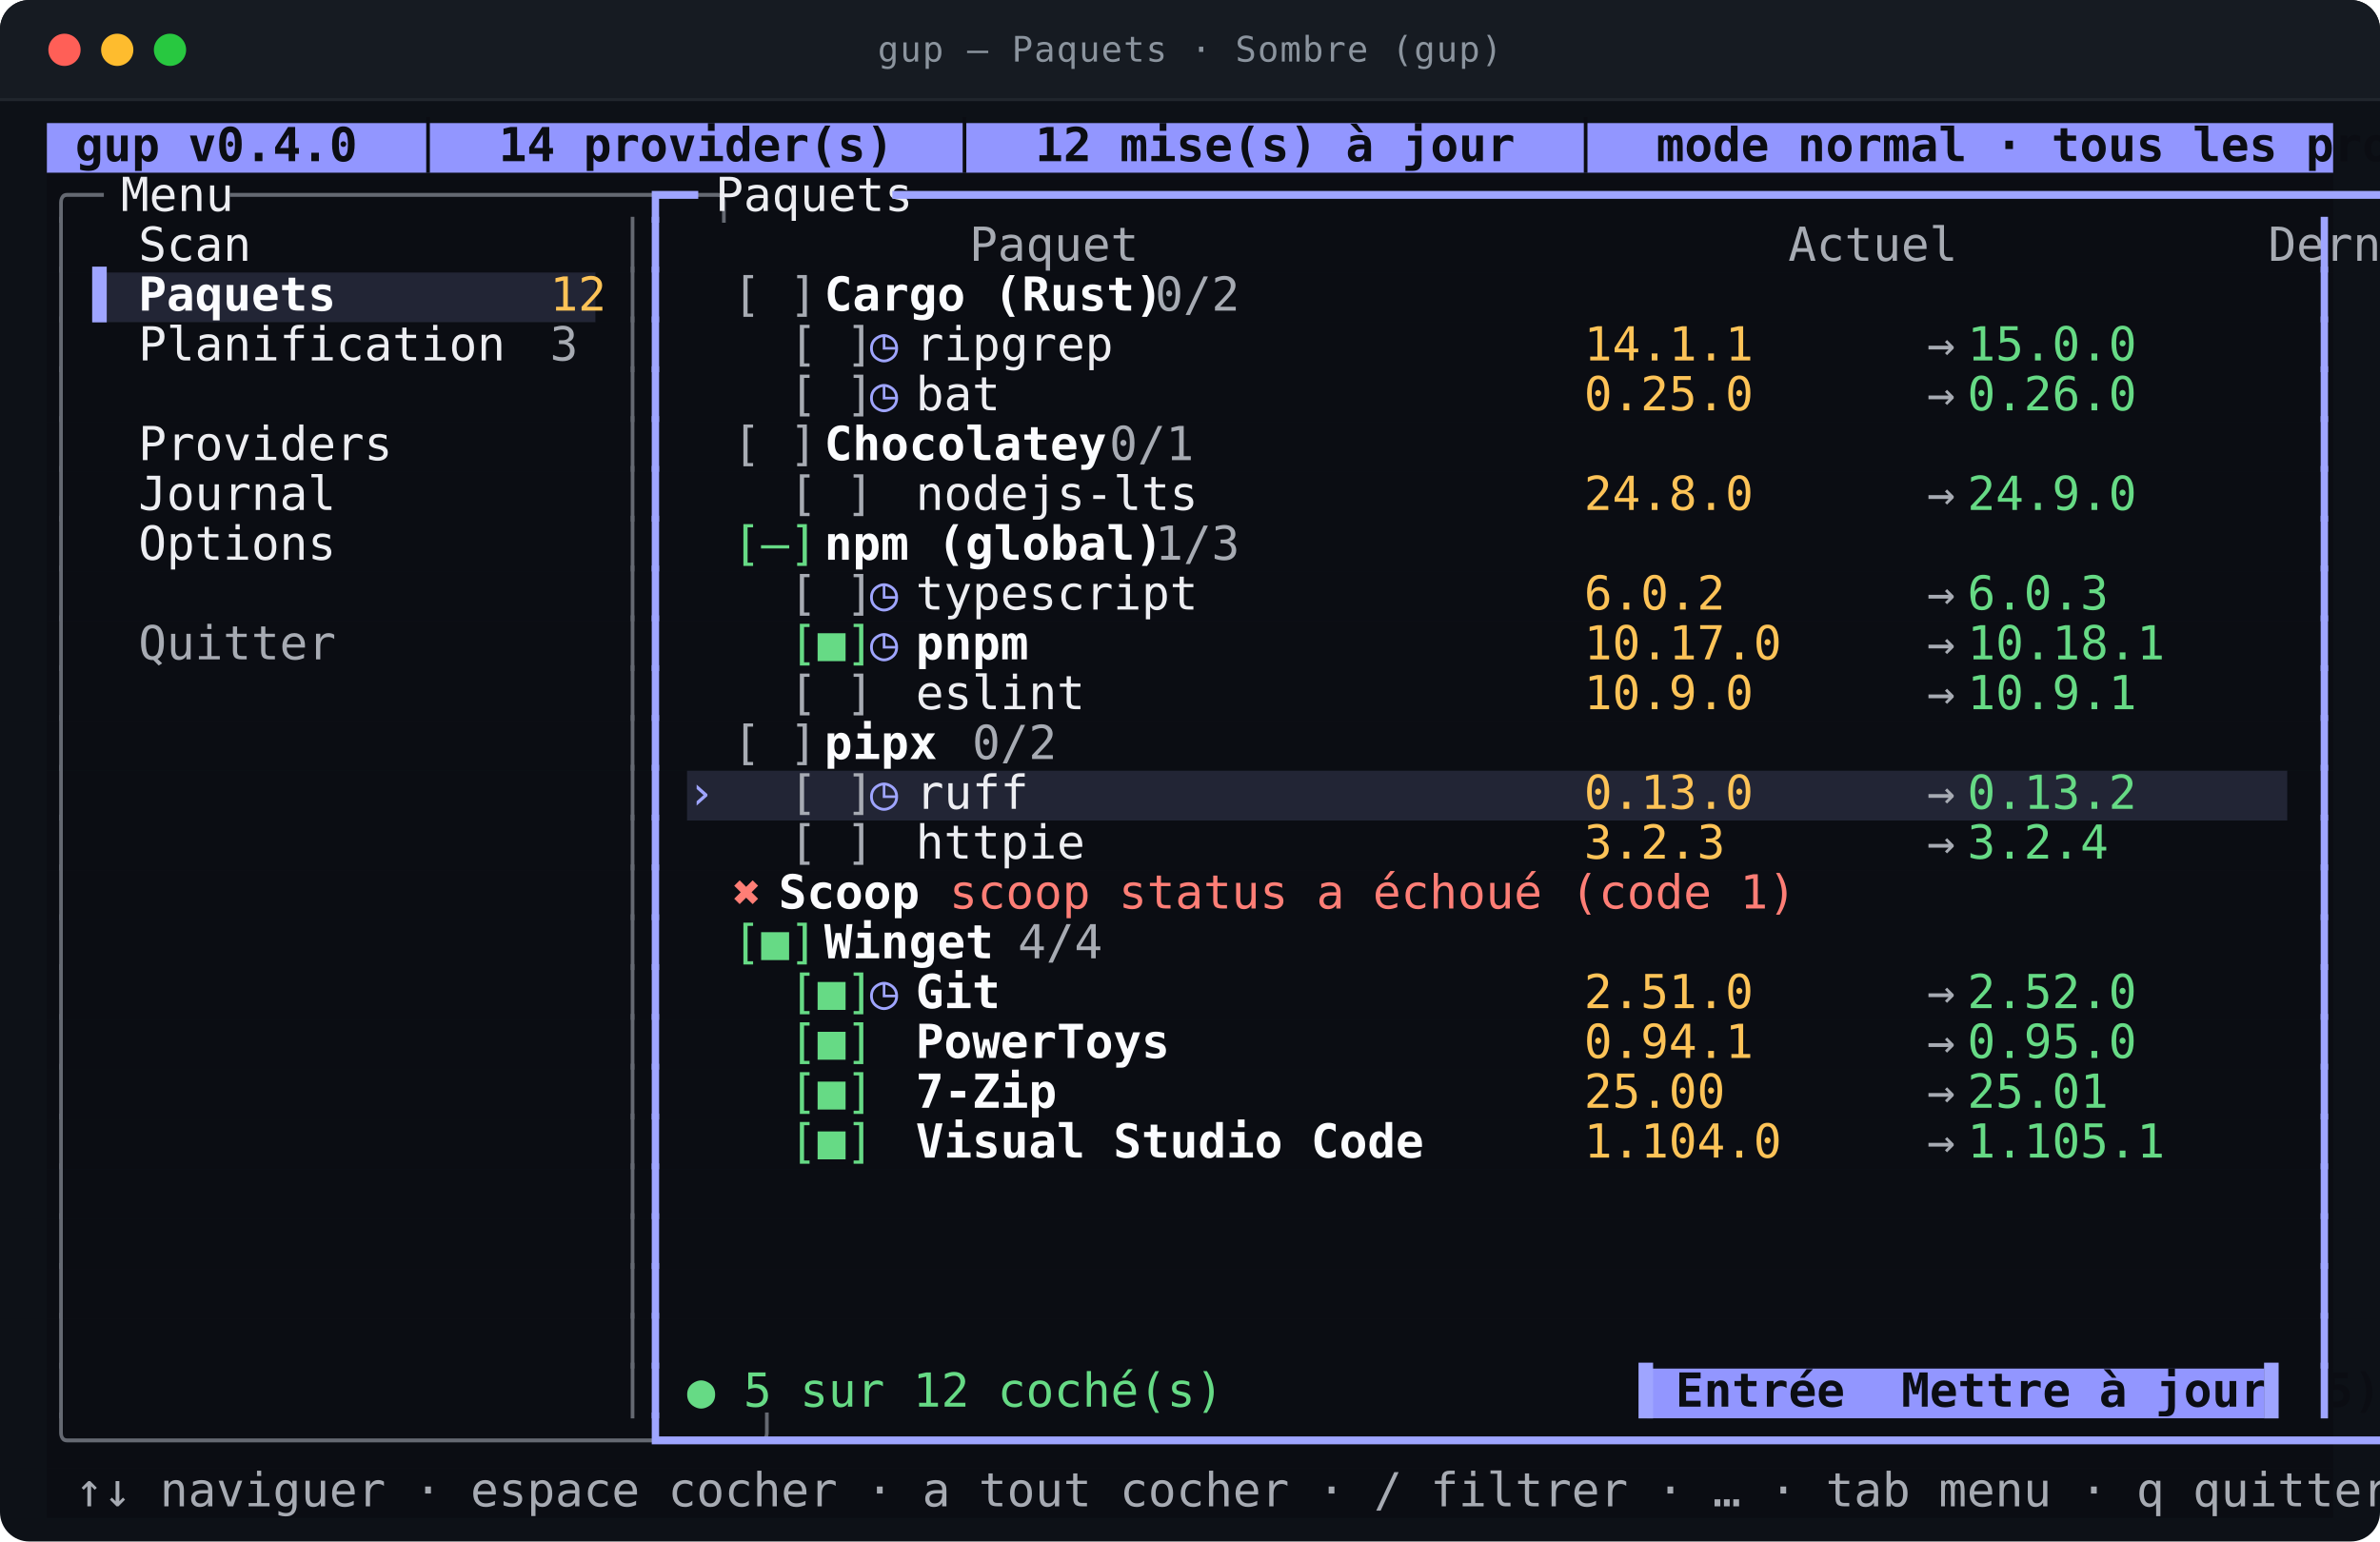
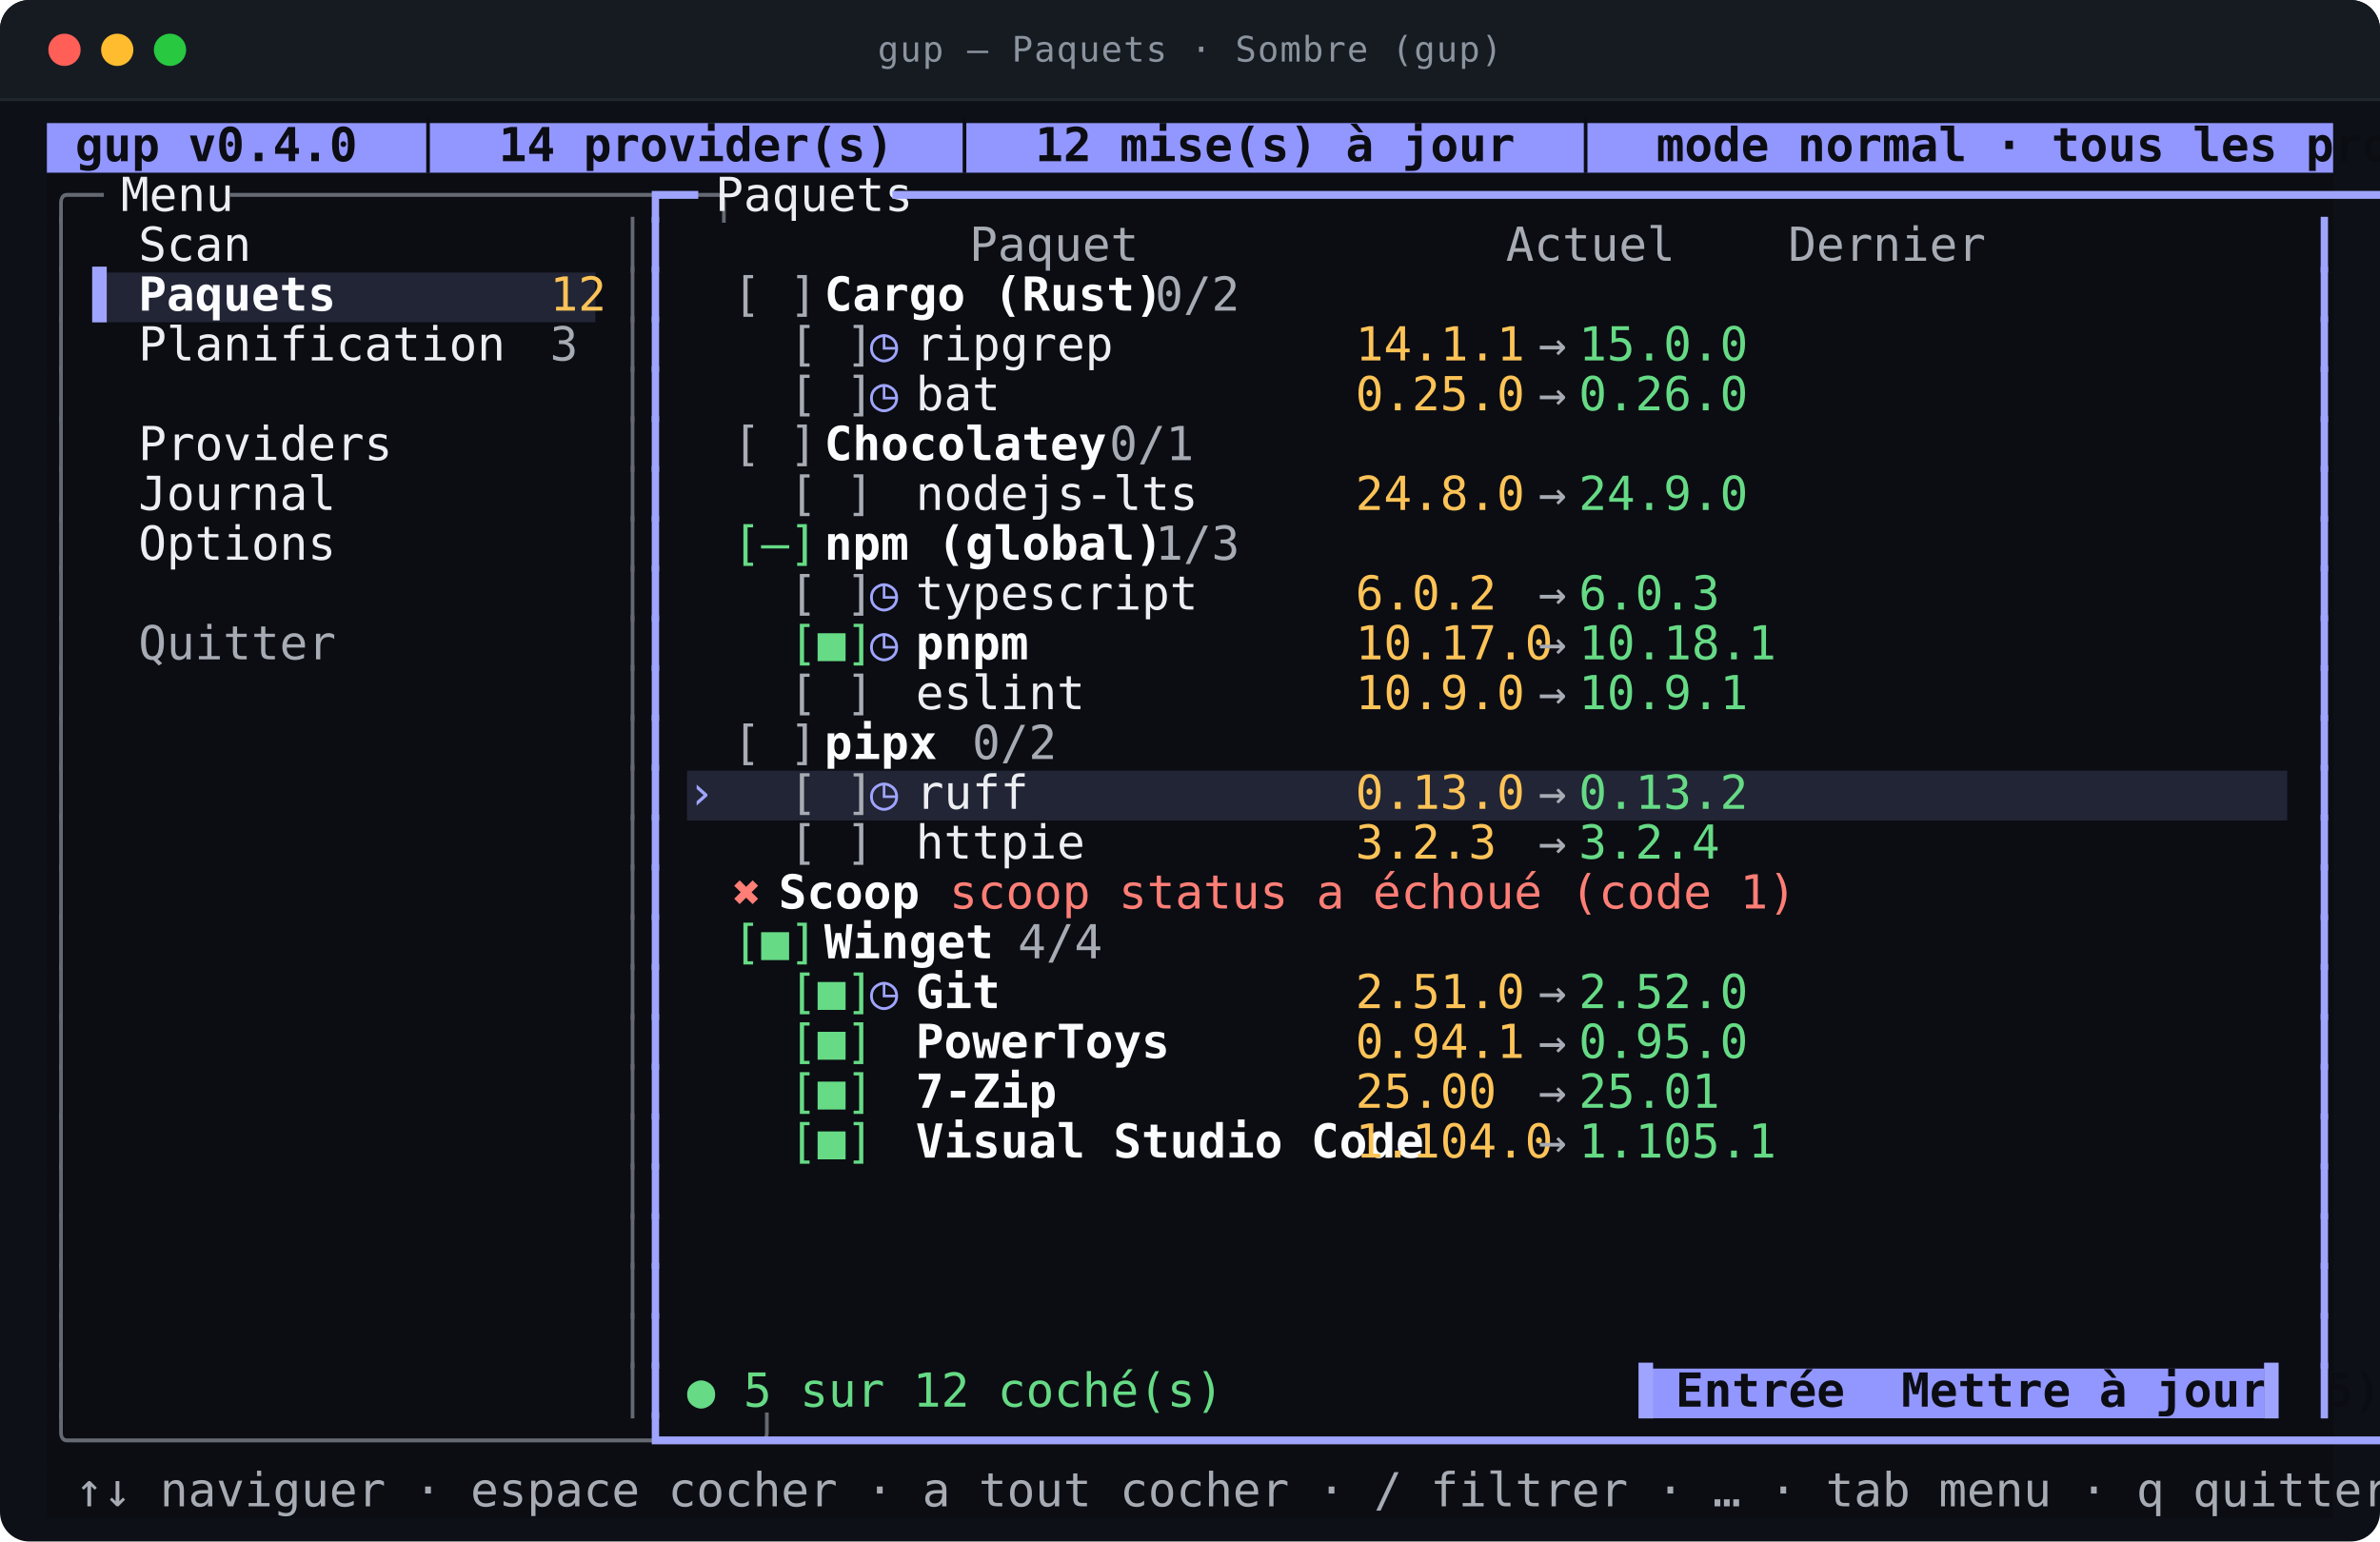
<svg xmlns="http://www.w3.org/2000/svg" viewBox="0 0 812.0 526.0" width="812.0" height="526.0" role="img" aria-labelledby="t d">
  <style>
text{font-family:ui-monospace,SFMono-Regular,"SF Mono",Menlo,Consolas,"DejaVu Sans Mono",monospace;font-size:16px}
.t{font-size:12px;letter-spacing:.4px;fill:#8b949e}
.b{font-weight:700}
.i{font-style:italic}
.u{text-decoration:underline}
.s{text-decoration:line-through}
.us{text-decoration:underline line-through}
.d{opacity:0.62}
.c0{fill:#9296ff}
.c1{fill:#0b0d13}
.c2{fill:#222535}
.c3{fill:#656972}
.c4{fill:#edeef2}
.c5{fill:#9fa5ff}
.c6{fill:#a7abb3}
.c7{fill:#fbfcfe}
.c8{fill:#fdc357}
.c9{fill:#66da85}
.c10{fill:#ff7e76}
</style>
  <rect y="0.0" width="812.0" height="526.0" rx="10.0" fill="#0d1117" />
  <rect y="0.0" width="812.0" height="34.0" rx="10.0" fill="#161b22" />
  <rect y="24.0" width="812.0" height="10.0" fill="#161b22" />
  <line x1="0.0" y1="34.0" x2="812.0" y2="34.0" stroke="#21262d" />
  <circle cx="22.0" cy="17.0" r="5.5" fill="#ff5f57" />
  <circle cx="40.0" cy="17.0" r="5.5" fill="#febc2e" />
  <circle cx="58.0" cy="17.0" r="5.5" fill="#28c840" />
  <text class="t" x="406.0" y="21.0" text-anchor="middle">gup — Paquets · Sombre (gup)</text>
  <rect class="c0" x="16.0" y="42.0" width="780.0" height="17.0" />
  <rect class="c1" x="16.0" y="59.0" width="780.0" height="17.0" />
  <rect class="c1" x="16.0" y="76.0" width="780.0" height="17.0" />
  <rect class="c1" x="16.0" y="93.0" width="15.6" height="17.0" />
  <rect class="c2" x="31.6" y="93.0" width="171.6" height="17.0" />
  <rect class="c1" x="203.2" y="93.0" width="592.8" height="17.0" />
  <rect class="c1" x="16.0" y="110.0" width="780.0" height="17.0" />
  <rect class="c1" x="16.0" y="127.0" width="780.0" height="17.0" />
  <rect class="c1" x="16.0" y="144.0" width="780.0" height="17.0" />
  <rect class="c1" x="16.0" y="161.0" width="780.0" height="17.0" />
  <rect class="c1" x="16.0" y="178.0" width="780.0" height="17.0" />
  <rect class="c1" x="16.0" y="195.0" width="780.0" height="17.0" />
  <rect class="c1" x="16.0" y="212.0" width="780.0" height="17.0" />
  <rect class="c1" x="16.0" y="229.0" width="780.0" height="17.0" />
  <rect class="c1" x="16.0" y="246.0" width="780.0" height="17.0" />
  <rect class="c1" x="16.0" y="263.0" width="218.4" height="17.0" />
  <rect class="c2" x="234.4" y="263.0" width="546.0" height="17.0" />
  <rect class="c1" x="780.4" y="263.0" width="15.6" height="17.0" />
  <rect class="c1" x="16.0" y="280.0" width="780.0" height="17.0" />
  <rect class="c1" x="16.0" y="297.0" width="780.0" height="17.0" />
  <rect class="c1" x="16.0" y="314.0" width="780.0" height="17.0" />
  <rect class="c1" x="16.0" y="331.0" width="780.0" height="17.0" />
  <rect class="c1" x="16.0" y="348.0" width="780.0" height="17.0" />
  <rect class="c1" x="16.0" y="365.0" width="780.0" height="17.0" />
  <rect class="c1" x="16.0" y="382.0" width="780.0" height="17.0" />
  <rect class="c1" x="16.0" y="399.0" width="780.0" height="17.0" />
  <rect class="c1" x="16.0" y="416.0" width="780.0" height="17.0" />
  <rect class="c1" x="16.0" y="433.0" width="780.0" height="17.0" />
  <rect class="c1" x="16.0" y="450.0" width="780.0" height="17.0" />
  <rect class="c1" x="16.0" y="467.0" width="546.0" height="17.0" />
  <rect class="c0" x="562.0" y="467.0" width="210.6" height="17.0" />
  <rect class="c1" x="772.6" y="467.0" width="23.4" height="17.0" />
  <rect class="c1" x="16.0" y="484.0" width="780.0" height="17.0" />
  <rect class="c1" x="16.0" y="501.0" width="780.0" height="17.0" />
  <text class="c1 b" x="16.0" y="55.0" textLength="694.2" lengthAdjust="spacingAndGlyphs" xml:space="preserve"> gup v0.4.0  │  14 provider(s)  │  12 mise(s) à jour  │  mode normal · tous les providers</text>
  <text class="c3" x="16.0" y="72.0" textLength="15.6" lengthAdjust="spacingAndGlyphs" xml:space="preserve">╭─</text>
  <text class="c4" x="31.6" y="72.0" textLength="46.8" lengthAdjust="spacingAndGlyphs" xml:space="preserve"> Menu </text>
  <text class="c3" x="78.4" y="72.0" textLength="140.4" lengthAdjust="spacingAndGlyphs" xml:space="preserve">─────────────────╮</text>
  <text class="c5" x="218.8" y="72.0" textLength="15.6" lengthAdjust="spacingAndGlyphs" xml:space="preserve">┏━</text>
  <text class="c4" x="234.4" y="72.0" textLength="70.2" lengthAdjust="spacingAndGlyphs" xml:space="preserve"> Paquets </text>
  <text class="c5" x="304.6" y="72.0" textLength="491.4" lengthAdjust="spacingAndGlyphs" xml:space="preserve">━━━━━━━━━━━━━━━━━━━━━━━━━━━━━━━━━━━━━━━━━━━━━━━━━━━━━━━━━━━━━━┓</text>
  <text class="c3" x="16.0" y="89.0" textLength="7.8" lengthAdjust="spacingAndGlyphs" xml:space="preserve">│</text>
  <text class="c4" x="47.2" y="89.0" textLength="140.4" lengthAdjust="spacingAndGlyphs" xml:space="preserve">Scan              </text>
  <text class="c3" x="211.0" y="89.0" textLength="7.8" lengthAdjust="spacingAndGlyphs" xml:space="preserve">│</text>
  <text class="c5" x="218.8" y="89.0" textLength="7.8" lengthAdjust="spacingAndGlyphs" xml:space="preserve">┃</text>
-   <text class="c6" x="234.4" y="89.0" textLength="546.0" lengthAdjust="spacingAndGlyphs" xml:space="preserve">          Paquet                       Actuel           Dernier       </text>
+   <text class="c6" x="234.4" y="89.0" textLength="366.6" lengthAdjust="spacingAndGlyphs" xml:space="preserve">          Paquet             Actuel    Dernier </text>
  <text class="c5" x="788.2" y="89.0" textLength="7.8" lengthAdjust="spacingAndGlyphs" xml:space="preserve">┃</text>
  <text class="c3" x="16.0" y="106.0" textLength="7.8" lengthAdjust="spacingAndGlyphs" xml:space="preserve">│</text>
  <text class="c5" x="31.6" y="106.0" textLength="15.6" lengthAdjust="spacingAndGlyphs" xml:space="preserve">▌ </text>
  <text class="c7 b" x="47.2" y="106.0" textLength="140.4" lengthAdjust="spacingAndGlyphs" xml:space="preserve">Paquets           </text>
  <text class="c8" x="187.6" y="106.0" textLength="15.6" lengthAdjust="spacingAndGlyphs" xml:space="preserve">12</text>
  <text class="c3" x="211.0" y="106.0" textLength="7.8" lengthAdjust="spacingAndGlyphs" xml:space="preserve">│</text>
  <text class="c5" x="218.8" y="106.0" textLength="7.8" lengthAdjust="spacingAndGlyphs" xml:space="preserve">┃</text>
  <text class="c6" x="250.0" y="106.0" textLength="31.2" lengthAdjust="spacingAndGlyphs" xml:space="preserve">[ ] </text>
  <text class="c7 b" x="281.2" y="106.0" textLength="93.6" lengthAdjust="spacingAndGlyphs" xml:space="preserve">Cargo (Rust)</text>
  <text class="c6" x="374.8" y="106.0" textLength="39.0" lengthAdjust="spacingAndGlyphs" xml:space="preserve">  0/2</text>
  <text class="c5" x="788.2" y="106.0" textLength="7.8" lengthAdjust="spacingAndGlyphs" xml:space="preserve">┃</text>
  <text class="c3" x="16.0" y="123.0" textLength="7.8" lengthAdjust="spacingAndGlyphs" xml:space="preserve">│</text>
  <text class="c4" x="47.2" y="123.0" textLength="140.4" lengthAdjust="spacingAndGlyphs" xml:space="preserve">Planification     </text>
  <text class="c6" x="187.6" y="123.0" textLength="7.8" lengthAdjust="spacingAndGlyphs" xml:space="preserve">3</text>
  <text class="c3" x="211.0" y="123.0" textLength="7.8" lengthAdjust="spacingAndGlyphs" xml:space="preserve">│</text>
  <text class="c5" x="218.8" y="123.0" textLength="7.8" lengthAdjust="spacingAndGlyphs" xml:space="preserve">┃</text>
  <text class="c6" x="250.0" y="123.0" textLength="46.8" lengthAdjust="spacingAndGlyphs" xml:space="preserve">  [ ] </text>
  <text class="c5" x="296.8" y="123.0" textLength="15.6" lengthAdjust="spacingAndGlyphs" xml:space="preserve">◷ </text>
-   <text class="c4" x="312.4" y="123.0" textLength="218.4" lengthAdjust="spacingAndGlyphs" xml:space="preserve">ripgrep                     </text>
-   <text class="c8" x="530.8" y="123.0" textLength="117.0" lengthAdjust="spacingAndGlyphs" xml:space="preserve"> 14.1.1        </text>
-   <text class="c6" x="647.8" y="123.0" textLength="23.4" lengthAdjust="spacingAndGlyphs" xml:space="preserve"> → </text>
-   <text class="c9" x="671.2" y="123.0" textLength="109.2" lengthAdjust="spacingAndGlyphs" xml:space="preserve">15.0.0        </text>
+   <text class="c4" x="312.4" y="123.0" textLength="140.4" lengthAdjust="spacingAndGlyphs" xml:space="preserve">ripgrep           </text>
+   <text class="c8" x="452.8" y="123.0" textLength="62.4" lengthAdjust="spacingAndGlyphs" xml:space="preserve"> 14.1.1 </text>
+   <text class="c6" x="515.2" y="123.0" textLength="23.4" lengthAdjust="spacingAndGlyphs" xml:space="preserve"> → </text>
+   <text class="c9" x="538.6" y="123.0" textLength="54.6" lengthAdjust="spacingAndGlyphs" xml:space="preserve">15.0.0 </text>
  <text class="c5" x="788.2" y="123.0" textLength="7.8" lengthAdjust="spacingAndGlyphs" xml:space="preserve">┃</text>
  <text class="c3" x="16.0" y="140.0" textLength="7.8" lengthAdjust="spacingAndGlyphs" xml:space="preserve">│</text>
  <text class="c3" x="211.0" y="140.0" textLength="7.8" lengthAdjust="spacingAndGlyphs" xml:space="preserve">│</text>
  <text class="c5" x="218.8" y="140.0" textLength="7.8" lengthAdjust="spacingAndGlyphs" xml:space="preserve">┃</text>
  <text class="c6" x="250.0" y="140.0" textLength="46.8" lengthAdjust="spacingAndGlyphs" xml:space="preserve">  [ ] </text>
  <text class="c5" x="296.8" y="140.0" textLength="15.6" lengthAdjust="spacingAndGlyphs" xml:space="preserve">◷ </text>
-   <text class="c4" x="312.4" y="140.0" textLength="218.4" lengthAdjust="spacingAndGlyphs" xml:space="preserve">bat                         </text>
-   <text class="c8" x="530.8" y="140.0" textLength="117.0" lengthAdjust="spacingAndGlyphs" xml:space="preserve"> 0.25.0        </text>
-   <text class="c6" x="647.8" y="140.0" textLength="23.4" lengthAdjust="spacingAndGlyphs" xml:space="preserve"> → </text>
-   <text class="c9" x="671.2" y="140.0" textLength="109.2" lengthAdjust="spacingAndGlyphs" xml:space="preserve">0.26.0        </text>
+   <text class="c4" x="312.4" y="140.0" textLength="140.4" lengthAdjust="spacingAndGlyphs" xml:space="preserve">bat               </text>
+   <text class="c8" x="452.8" y="140.0" textLength="62.4" lengthAdjust="spacingAndGlyphs" xml:space="preserve"> 0.25.0 </text>
+   <text class="c6" x="515.2" y="140.0" textLength="23.4" lengthAdjust="spacingAndGlyphs" xml:space="preserve"> → </text>
+   <text class="c9" x="538.6" y="140.0" textLength="54.6" lengthAdjust="spacingAndGlyphs" xml:space="preserve">0.26.0 </text>
  <text class="c5" x="788.2" y="140.0" textLength="7.8" lengthAdjust="spacingAndGlyphs" xml:space="preserve">┃</text>
  <text class="c3" x="16.0" y="157.0" textLength="7.8" lengthAdjust="spacingAndGlyphs" xml:space="preserve">│</text>
  <text class="c4" x="47.2" y="157.0" textLength="140.4" lengthAdjust="spacingAndGlyphs" xml:space="preserve">Providers         </text>
  <text class="c3" x="211.0" y="157.0" textLength="7.8" lengthAdjust="spacingAndGlyphs" xml:space="preserve">│</text>
  <text class="c5" x="218.8" y="157.0" textLength="7.8" lengthAdjust="spacingAndGlyphs" xml:space="preserve">┃</text>
  <text class="c6" x="250.0" y="157.0" textLength="31.2" lengthAdjust="spacingAndGlyphs" xml:space="preserve">[ ] </text>
  <text class="c7 b" x="281.2" y="157.0" textLength="78.0" lengthAdjust="spacingAndGlyphs" xml:space="preserve">Chocolatey</text>
  <text class="c6" x="359.2" y="157.0" textLength="39.0" lengthAdjust="spacingAndGlyphs" xml:space="preserve">  0/1</text>
  <text class="c5" x="788.2" y="157.0" textLength="7.8" lengthAdjust="spacingAndGlyphs" xml:space="preserve">┃</text>
  <text class="c3" x="16.0" y="174.0" textLength="7.8" lengthAdjust="spacingAndGlyphs" xml:space="preserve">│</text>
  <text class="c4" x="47.2" y="174.0" textLength="140.4" lengthAdjust="spacingAndGlyphs" xml:space="preserve">Journal           </text>
  <text class="c3" x="211.0" y="174.0" textLength="7.8" lengthAdjust="spacingAndGlyphs" xml:space="preserve">│</text>
  <text class="c5" x="218.8" y="174.0" textLength="7.8" lengthAdjust="spacingAndGlyphs" xml:space="preserve">┃</text>
  <text class="c6" x="250.0" y="174.0" textLength="46.8" lengthAdjust="spacingAndGlyphs" xml:space="preserve">  [ ] </text>
-   <text class="c4" x="312.4" y="174.0" textLength="218.4" lengthAdjust="spacingAndGlyphs" xml:space="preserve">nodejs-lts                  </text>
-   <text class="c8" x="530.8" y="174.0" textLength="117.0" lengthAdjust="spacingAndGlyphs" xml:space="preserve"> 24.8.0        </text>
-   <text class="c6" x="647.8" y="174.0" textLength="23.4" lengthAdjust="spacingAndGlyphs" xml:space="preserve"> → </text>
-   <text class="c9" x="671.2" y="174.0" textLength="109.2" lengthAdjust="spacingAndGlyphs" xml:space="preserve">24.9.0        </text>
+   <text class="c4" x="312.4" y="174.0" textLength="140.4" lengthAdjust="spacingAndGlyphs" xml:space="preserve">nodejs-lts        </text>
+   <text class="c8" x="452.8" y="174.0" textLength="62.4" lengthAdjust="spacingAndGlyphs" xml:space="preserve"> 24.8.0 </text>
+   <text class="c6" x="515.2" y="174.0" textLength="23.4" lengthAdjust="spacingAndGlyphs" xml:space="preserve"> → </text>
+   <text class="c9" x="538.6" y="174.0" textLength="54.6" lengthAdjust="spacingAndGlyphs" xml:space="preserve">24.9.0 </text>
  <text class="c5" x="788.2" y="174.0" textLength="7.8" lengthAdjust="spacingAndGlyphs" xml:space="preserve">┃</text>
  <text class="c3" x="16.0" y="191.0" textLength="7.8" lengthAdjust="spacingAndGlyphs" xml:space="preserve">│</text>
  <text class="c4" x="47.2" y="191.0" textLength="140.4" lengthAdjust="spacingAndGlyphs" xml:space="preserve">Options           </text>
  <text class="c3" x="211.0" y="191.0" textLength="7.8" lengthAdjust="spacingAndGlyphs" xml:space="preserve">│</text>
  <text class="c5" x="218.8" y="191.0" textLength="7.8" lengthAdjust="spacingAndGlyphs" xml:space="preserve">┃</text>
  <text class="c9" x="250.0" y="191.0" textLength="31.2" lengthAdjust="spacingAndGlyphs" xml:space="preserve">[–] </text>
  <text class="c7 b" x="281.2" y="191.0" textLength="93.6" lengthAdjust="spacingAndGlyphs" xml:space="preserve">npm (global)</text>
  <text class="c6" x="374.8" y="191.0" textLength="39.0" lengthAdjust="spacingAndGlyphs" xml:space="preserve">  1/3</text>
  <text class="c5" x="788.2" y="191.0" textLength="7.8" lengthAdjust="spacingAndGlyphs" xml:space="preserve">┃</text>
  <text class="c3" x="16.0" y="208.0" textLength="7.8" lengthAdjust="spacingAndGlyphs" xml:space="preserve">│</text>
  <text class="c3" x="211.0" y="208.0" textLength="7.8" lengthAdjust="spacingAndGlyphs" xml:space="preserve">│</text>
  <text class="c5" x="218.8" y="208.0" textLength="7.8" lengthAdjust="spacingAndGlyphs" xml:space="preserve">┃</text>
  <text class="c6" x="250.0" y="208.0" textLength="46.8" lengthAdjust="spacingAndGlyphs" xml:space="preserve">  [ ] </text>
  <text class="c5" x="296.8" y="208.0" textLength="15.6" lengthAdjust="spacingAndGlyphs" xml:space="preserve">◷ </text>
-   <text class="c4" x="312.4" y="208.0" textLength="218.4" lengthAdjust="spacingAndGlyphs" xml:space="preserve">typescript                  </text>
-   <text class="c8" x="530.8" y="208.0" textLength="117.0" lengthAdjust="spacingAndGlyphs" xml:space="preserve"> 6.0.2         </text>
-   <text class="c6" x="647.8" y="208.0" textLength="23.4" lengthAdjust="spacingAndGlyphs" xml:space="preserve"> → </text>
-   <text class="c9" x="671.2" y="208.0" textLength="109.2" lengthAdjust="spacingAndGlyphs" xml:space="preserve">6.0.3         </text>
+   <text class="c4" x="312.4" y="208.0" textLength="140.4" lengthAdjust="spacingAndGlyphs" xml:space="preserve">typescript        </text>
+   <text class="c8" x="452.8" y="208.0" textLength="62.4" lengthAdjust="spacingAndGlyphs" xml:space="preserve"> 6.0.2  </text>
+   <text class="c6" x="515.2" y="208.0" textLength="23.4" lengthAdjust="spacingAndGlyphs" xml:space="preserve"> → </text>
+   <text class="c9" x="538.6" y="208.0" textLength="54.6" lengthAdjust="spacingAndGlyphs" xml:space="preserve">6.0.3  </text>
  <text class="c5" x="788.2" y="208.0" textLength="7.8" lengthAdjust="spacingAndGlyphs" xml:space="preserve">┃</text>
  <text class="c3" x="16.0" y="225.0" textLength="7.8" lengthAdjust="spacingAndGlyphs" xml:space="preserve">│</text>
  <text class="c6" x="47.2" y="225.0" textLength="140.4" lengthAdjust="spacingAndGlyphs" xml:space="preserve">Quitter           </text>
  <text class="c3" x="211.0" y="225.0" textLength="7.8" lengthAdjust="spacingAndGlyphs" xml:space="preserve">│</text>
  <text class="c5" x="218.8" y="225.0" textLength="7.8" lengthAdjust="spacingAndGlyphs" xml:space="preserve">┃</text>
  <text class="c9" x="250.0" y="225.0" textLength="46.8" lengthAdjust="spacingAndGlyphs" xml:space="preserve">  [■] </text>
  <text class="c5" x="296.8" y="225.0" textLength="15.6" lengthAdjust="spacingAndGlyphs" xml:space="preserve">◷ </text>
-   <text class="c7 b" x="312.4" y="225.0" textLength="218.4" lengthAdjust="spacingAndGlyphs" xml:space="preserve">pnpm                        </text>
-   <text class="c8" x="530.8" y="225.0" textLength="117.0" lengthAdjust="spacingAndGlyphs" xml:space="preserve"> 10.17.0       </text>
-   <text class="c6" x="647.8" y="225.0" textLength="23.4" lengthAdjust="spacingAndGlyphs" xml:space="preserve"> → </text>
-   <text class="c9" x="671.2" y="225.0" textLength="109.2" lengthAdjust="spacingAndGlyphs" xml:space="preserve">10.18.1       </text>
+   <text class="c7 b" x="312.4" y="225.0" textLength="140.4" lengthAdjust="spacingAndGlyphs" xml:space="preserve">pnpm              </text>
+   <text class="c8" x="452.8" y="225.0" textLength="62.4" lengthAdjust="spacingAndGlyphs" xml:space="preserve"> 10.17.0</text>
+   <text class="c6" x="515.2" y="225.0" textLength="23.4" lengthAdjust="spacingAndGlyphs" xml:space="preserve"> → </text>
+   <text class="c9" x="538.6" y="225.0" textLength="54.6" lengthAdjust="spacingAndGlyphs" xml:space="preserve">10.18.1</text>
  <text class="c5" x="788.2" y="225.0" textLength="7.8" lengthAdjust="spacingAndGlyphs" xml:space="preserve">┃</text>
  <text class="c3" x="16.0" y="242.0" textLength="7.8" lengthAdjust="spacingAndGlyphs" xml:space="preserve">│</text>
  <text class="c3" x="211.0" y="242.0" textLength="7.8" lengthAdjust="spacingAndGlyphs" xml:space="preserve">│</text>
  <text class="c5" x="218.8" y="242.0" textLength="7.8" lengthAdjust="spacingAndGlyphs" xml:space="preserve">┃</text>
  <text class="c6" x="250.0" y="242.0" textLength="46.8" lengthAdjust="spacingAndGlyphs" xml:space="preserve">  [ ] </text>
-   <text class="c4" x="312.4" y="242.0" textLength="218.4" lengthAdjust="spacingAndGlyphs" xml:space="preserve">eslint                      </text>
-   <text class="c8" x="530.8" y="242.0" textLength="117.0" lengthAdjust="spacingAndGlyphs" xml:space="preserve"> 10.9.0        </text>
-   <text class="c6" x="647.8" y="242.0" textLength="23.4" lengthAdjust="spacingAndGlyphs" xml:space="preserve"> → </text>
-   <text class="c9" x="671.2" y="242.0" textLength="109.2" lengthAdjust="spacingAndGlyphs" xml:space="preserve">10.9.1        </text>
+   <text class="c4" x="312.4" y="242.0" textLength="140.4" lengthAdjust="spacingAndGlyphs" xml:space="preserve">eslint            </text>
+   <text class="c8" x="452.8" y="242.0" textLength="62.4" lengthAdjust="spacingAndGlyphs" xml:space="preserve"> 10.9.0 </text>
+   <text class="c6" x="515.2" y="242.0" textLength="23.4" lengthAdjust="spacingAndGlyphs" xml:space="preserve"> → </text>
+   <text class="c9" x="538.6" y="242.0" textLength="54.6" lengthAdjust="spacingAndGlyphs" xml:space="preserve">10.9.1 </text>
  <text class="c5" x="788.2" y="242.0" textLength="7.8" lengthAdjust="spacingAndGlyphs" xml:space="preserve">┃</text>
  <text class="c3" x="16.0" y="259.0" textLength="7.8" lengthAdjust="spacingAndGlyphs" xml:space="preserve">│</text>
  <text class="c3" x="211.0" y="259.0" textLength="7.8" lengthAdjust="spacingAndGlyphs" xml:space="preserve">│</text>
  <text class="c5" x="218.8" y="259.0" textLength="7.8" lengthAdjust="spacingAndGlyphs" xml:space="preserve">┃</text>
  <text class="c6" x="250.0" y="259.0" textLength="31.2" lengthAdjust="spacingAndGlyphs" xml:space="preserve">[ ] </text>
  <text class="c7 b" x="281.2" y="259.0" textLength="31.2" lengthAdjust="spacingAndGlyphs" xml:space="preserve">pipx</text>
  <text class="c6" x="312.4" y="259.0" textLength="39.0" lengthAdjust="spacingAndGlyphs" xml:space="preserve">  0/2</text>
  <text class="c5" x="788.2" y="259.0" textLength="7.8" lengthAdjust="spacingAndGlyphs" xml:space="preserve">┃</text>
  <text class="c3" x="16.0" y="276.0" textLength="7.8" lengthAdjust="spacingAndGlyphs" xml:space="preserve">│</text>
  <text class="c3" x="211.0" y="276.0" textLength="7.8" lengthAdjust="spacingAndGlyphs" xml:space="preserve">│</text>
  <text class="c5" x="218.8" y="276.0" textLength="7.8" lengthAdjust="spacingAndGlyphs" xml:space="preserve">┃</text>
  <text class="c5" x="234.4" y="276.0" textLength="15.6" lengthAdjust="spacingAndGlyphs" xml:space="preserve">› </text>
  <text class="c6" x="250.0" y="276.0" textLength="46.8" lengthAdjust="spacingAndGlyphs" xml:space="preserve">  [ ] </text>
  <text class="c5" x="296.8" y="276.0" textLength="15.6" lengthAdjust="spacingAndGlyphs" xml:space="preserve">◷ </text>
-   <text class="c4" x="312.4" y="276.0" textLength="218.4" lengthAdjust="spacingAndGlyphs" xml:space="preserve">ruff                        </text>
-   <text class="c8" x="530.8" y="276.0" textLength="117.0" lengthAdjust="spacingAndGlyphs" xml:space="preserve"> 0.13.0        </text>
-   <text class="c6" x="647.8" y="276.0" textLength="23.4" lengthAdjust="spacingAndGlyphs" xml:space="preserve"> → </text>
-   <text class="c9" x="671.2" y="276.0" textLength="109.2" lengthAdjust="spacingAndGlyphs" xml:space="preserve">0.13.2        </text>
+   <text class="c4" x="312.4" y="276.0" textLength="140.4" lengthAdjust="spacingAndGlyphs" xml:space="preserve">ruff              </text>
+   <text class="c8" x="452.8" y="276.0" textLength="62.4" lengthAdjust="spacingAndGlyphs" xml:space="preserve"> 0.13.0 </text>
+   <text class="c6" x="515.2" y="276.0" textLength="23.4" lengthAdjust="spacingAndGlyphs" xml:space="preserve"> → </text>
+   <text class="c9" x="538.6" y="276.0" textLength="54.6" lengthAdjust="spacingAndGlyphs" xml:space="preserve">0.13.2 </text>
  <text class="c5" x="788.2" y="276.0" textLength="7.8" lengthAdjust="spacingAndGlyphs" xml:space="preserve">┃</text>
  <text class="c3" x="16.0" y="293.0" textLength="7.8" lengthAdjust="spacingAndGlyphs" xml:space="preserve">│</text>
  <text class="c3" x="211.0" y="293.0" textLength="7.8" lengthAdjust="spacingAndGlyphs" xml:space="preserve">│</text>
  <text class="c5" x="218.8" y="293.0" textLength="7.8" lengthAdjust="spacingAndGlyphs" xml:space="preserve">┃</text>
  <text class="c6" x="250.0" y="293.0" textLength="46.8" lengthAdjust="spacingAndGlyphs" xml:space="preserve">  [ ] </text>
-   <text class="c4" x="312.4" y="293.0" textLength="218.4" lengthAdjust="spacingAndGlyphs" xml:space="preserve">httpie                      </text>
-   <text class="c8" x="530.8" y="293.0" textLength="117.0" lengthAdjust="spacingAndGlyphs" xml:space="preserve"> 3.2.3         </text>
-   <text class="c6" x="647.8" y="293.0" textLength="23.4" lengthAdjust="spacingAndGlyphs" xml:space="preserve"> → </text>
-   <text class="c9" x="671.2" y="293.0" textLength="109.2" lengthAdjust="spacingAndGlyphs" xml:space="preserve">3.2.4         </text>
+   <text class="c4" x="312.4" y="293.0" textLength="140.4" lengthAdjust="spacingAndGlyphs" xml:space="preserve">httpie            </text>
+   <text class="c8" x="452.8" y="293.0" textLength="62.4" lengthAdjust="spacingAndGlyphs" xml:space="preserve"> 3.2.3  </text>
+   <text class="c6" x="515.2" y="293.0" textLength="23.4" lengthAdjust="spacingAndGlyphs" xml:space="preserve"> → </text>
+   <text class="c9" x="538.6" y="293.0" textLength="54.6" lengthAdjust="spacingAndGlyphs" xml:space="preserve">3.2.4  </text>
  <text class="c5" x="788.2" y="293.0" textLength="7.8" lengthAdjust="spacingAndGlyphs" xml:space="preserve">┃</text>
  <text class="c3" x="16.0" y="310.0" textLength="7.8" lengthAdjust="spacingAndGlyphs" xml:space="preserve">│</text>
  <text class="c3" x="211.0" y="310.0" textLength="7.8" lengthAdjust="spacingAndGlyphs" xml:space="preserve">│</text>
  <text class="c5" x="218.8" y="310.0" textLength="7.8" lengthAdjust="spacingAndGlyphs" xml:space="preserve">┃</text>
  <text class="c10" x="250.0" y="310.0" textLength="15.6" lengthAdjust="spacingAndGlyphs" xml:space="preserve">✖ </text>
  <text class="c7 b" x="265.6" y="310.0" textLength="39.0" lengthAdjust="spacingAndGlyphs" xml:space="preserve">Scoop</text>
  <text class="c10" x="304.6" y="310.0" textLength="249.6" lengthAdjust="spacingAndGlyphs" xml:space="preserve">  scoop status a échoué (code 1)</text>
  <text class="c5" x="788.2" y="310.0" textLength="7.8" lengthAdjust="spacingAndGlyphs" xml:space="preserve">┃</text>
  <text class="c3" x="16.0" y="327.0" textLength="7.8" lengthAdjust="spacingAndGlyphs" xml:space="preserve">│</text>
  <text class="c3" x="211.0" y="327.0" textLength="7.8" lengthAdjust="spacingAndGlyphs" xml:space="preserve">│</text>
  <text class="c5" x="218.8" y="327.0" textLength="7.8" lengthAdjust="spacingAndGlyphs" xml:space="preserve">┃</text>
  <text class="c9" x="250.0" y="327.0" textLength="31.2" lengthAdjust="spacingAndGlyphs" xml:space="preserve">[■] </text>
  <text class="c7 b" x="281.2" y="327.0" textLength="46.8" lengthAdjust="spacingAndGlyphs" xml:space="preserve">Winget</text>
  <text class="c6" x="328.0" y="327.0" textLength="39.0" lengthAdjust="spacingAndGlyphs" xml:space="preserve">  4/4</text>
  <text class="c5" x="788.2" y="327.0" textLength="7.8" lengthAdjust="spacingAndGlyphs" xml:space="preserve">┃</text>
  <text class="c3" x="16.0" y="344.0" textLength="7.8" lengthAdjust="spacingAndGlyphs" xml:space="preserve">│</text>
  <text class="c3" x="211.0" y="344.0" textLength="7.8" lengthAdjust="spacingAndGlyphs" xml:space="preserve">│</text>
  <text class="c5" x="218.8" y="344.0" textLength="7.8" lengthAdjust="spacingAndGlyphs" xml:space="preserve">┃</text>
  <text class="c9" x="250.0" y="344.0" textLength="46.8" lengthAdjust="spacingAndGlyphs" xml:space="preserve">  [■] </text>
  <text class="c5" x="296.8" y="344.0" textLength="15.6" lengthAdjust="spacingAndGlyphs" xml:space="preserve">◷ </text>
-   <text class="c7 b" x="312.4" y="344.0" textLength="218.4" lengthAdjust="spacingAndGlyphs" xml:space="preserve">Git                         </text>
-   <text class="c8" x="530.8" y="344.0" textLength="117.0" lengthAdjust="spacingAndGlyphs" xml:space="preserve"> 2.51.0        </text>
-   <text class="c6" x="647.8" y="344.0" textLength="23.4" lengthAdjust="spacingAndGlyphs" xml:space="preserve"> → </text>
-   <text class="c9" x="671.2" y="344.0" textLength="109.2" lengthAdjust="spacingAndGlyphs" xml:space="preserve">2.52.0        </text>
+   <text class="c7 b" x="312.4" y="344.0" textLength="140.4" lengthAdjust="spacingAndGlyphs" xml:space="preserve">Git               </text>
+   <text class="c8" x="452.8" y="344.0" textLength="62.4" lengthAdjust="spacingAndGlyphs" xml:space="preserve"> 2.51.0 </text>
+   <text class="c6" x="515.2" y="344.0" textLength="23.4" lengthAdjust="spacingAndGlyphs" xml:space="preserve"> → </text>
+   <text class="c9" x="538.6" y="344.0" textLength="54.6" lengthAdjust="spacingAndGlyphs" xml:space="preserve">2.52.0 </text>
  <text class="c5" x="788.2" y="344.0" textLength="7.8" lengthAdjust="spacingAndGlyphs" xml:space="preserve">┃</text>
  <text class="c3" x="16.0" y="361.0" textLength="7.8" lengthAdjust="spacingAndGlyphs" xml:space="preserve">│</text>
  <text class="c3" x="211.0" y="361.0" textLength="7.8" lengthAdjust="spacingAndGlyphs" xml:space="preserve">│</text>
  <text class="c5" x="218.8" y="361.0" textLength="7.8" lengthAdjust="spacingAndGlyphs" xml:space="preserve">┃</text>
  <text class="c9" x="250.0" y="361.0" textLength="46.8" lengthAdjust="spacingAndGlyphs" xml:space="preserve">  [■] </text>
-   <text class="c7 b" x="312.4" y="361.0" textLength="218.4" lengthAdjust="spacingAndGlyphs" xml:space="preserve">PowerToys                   </text>
-   <text class="c8" x="530.8" y="361.0" textLength="117.0" lengthAdjust="spacingAndGlyphs" xml:space="preserve"> 0.94.1        </text>
-   <text class="c6" x="647.8" y="361.0" textLength="23.4" lengthAdjust="spacingAndGlyphs" xml:space="preserve"> → </text>
-   <text class="c9" x="671.2" y="361.0" textLength="109.2" lengthAdjust="spacingAndGlyphs" xml:space="preserve">0.95.0        </text>
+   <text class="c7 b" x="312.4" y="361.0" textLength="140.4" lengthAdjust="spacingAndGlyphs" xml:space="preserve">PowerToys         </text>
+   <text class="c8" x="452.8" y="361.0" textLength="62.4" lengthAdjust="spacingAndGlyphs" xml:space="preserve"> 0.94.1 </text>
+   <text class="c6" x="515.2" y="361.0" textLength="23.4" lengthAdjust="spacingAndGlyphs" xml:space="preserve"> → </text>
+   <text class="c9" x="538.6" y="361.0" textLength="54.6" lengthAdjust="spacingAndGlyphs" xml:space="preserve">0.95.0 </text>
  <text class="c5" x="788.2" y="361.0" textLength="7.8" lengthAdjust="spacingAndGlyphs" xml:space="preserve">┃</text>
  <text class="c3" x="16.0" y="378.0" textLength="7.8" lengthAdjust="spacingAndGlyphs" xml:space="preserve">│</text>
  <text class="c3" x="211.0" y="378.0" textLength="7.8" lengthAdjust="spacingAndGlyphs" xml:space="preserve">│</text>
  <text class="c5" x="218.8" y="378.0" textLength="7.8" lengthAdjust="spacingAndGlyphs" xml:space="preserve">┃</text>
  <text class="c9" x="250.0" y="378.0" textLength="46.8" lengthAdjust="spacingAndGlyphs" xml:space="preserve">  [■] </text>
-   <text class="c7 b" x="312.4" y="378.0" textLength="218.4" lengthAdjust="spacingAndGlyphs" xml:space="preserve">7-Zip                       </text>
-   <text class="c8" x="530.8" y="378.0" textLength="117.0" lengthAdjust="spacingAndGlyphs" xml:space="preserve"> 25.00         </text>
-   <text class="c6" x="647.8" y="378.0" textLength="23.4" lengthAdjust="spacingAndGlyphs" xml:space="preserve"> → </text>
-   <text class="c9" x="671.2" y="378.0" textLength="109.2" lengthAdjust="spacingAndGlyphs" xml:space="preserve">25.01         </text>
+   <text class="c7 b" x="312.4" y="378.0" textLength="140.4" lengthAdjust="spacingAndGlyphs" xml:space="preserve">7-Zip             </text>
+   <text class="c8" x="452.8" y="378.0" textLength="62.4" lengthAdjust="spacingAndGlyphs" xml:space="preserve"> 25.00  </text>
+   <text class="c6" x="515.2" y="378.0" textLength="23.4" lengthAdjust="spacingAndGlyphs" xml:space="preserve"> → </text>
+   <text class="c9" x="538.6" y="378.0" textLength="54.6" lengthAdjust="spacingAndGlyphs" xml:space="preserve">25.01  </text>
  <text class="c5" x="788.2" y="378.0" textLength="7.8" lengthAdjust="spacingAndGlyphs" xml:space="preserve">┃</text>
  <text class="c3" x="16.0" y="395.0" textLength="7.8" lengthAdjust="spacingAndGlyphs" xml:space="preserve">│</text>
  <text class="c3" x="211.0" y="395.0" textLength="7.8" lengthAdjust="spacingAndGlyphs" xml:space="preserve">│</text>
  <text class="c5" x="218.8" y="395.0" textLength="7.8" lengthAdjust="spacingAndGlyphs" xml:space="preserve">┃</text>
  <text class="c9" x="250.0" y="395.0" textLength="46.8" lengthAdjust="spacingAndGlyphs" xml:space="preserve">  [■] </text>
-   <text class="c7 b" x="312.4" y="395.0" textLength="218.4" lengthAdjust="spacingAndGlyphs" xml:space="preserve">Visual Studio Code          </text>
-   <text class="c8" x="530.8" y="395.0" textLength="117.0" lengthAdjust="spacingAndGlyphs" xml:space="preserve"> 1.104.0       </text>
-   <text class="c6" x="647.8" y="395.0" textLength="23.4" lengthAdjust="spacingAndGlyphs" xml:space="preserve"> → </text>
-   <text class="c9" x="671.2" y="395.0" textLength="109.2" lengthAdjust="spacingAndGlyphs" xml:space="preserve">1.105.1       </text>
+   <text class="c7 b" x="312.4" y="395.0" textLength="140.4" lengthAdjust="spacingAndGlyphs" xml:space="preserve">Visual Studio Code</text>
+   <text class="c8" x="452.8" y="395.0" textLength="62.4" lengthAdjust="spacingAndGlyphs" xml:space="preserve"> 1.104.0</text>
+   <text class="c6" x="515.2" y="395.0" textLength="23.4" lengthAdjust="spacingAndGlyphs" xml:space="preserve"> → </text>
+   <text class="c9" x="538.6" y="395.0" textLength="54.6" lengthAdjust="spacingAndGlyphs" xml:space="preserve">1.105.1</text>
  <text class="c5" x="788.2" y="395.0" textLength="7.8" lengthAdjust="spacingAndGlyphs" xml:space="preserve">┃</text>
  <text class="c3" x="16.0" y="412.0" textLength="7.8" lengthAdjust="spacingAndGlyphs" xml:space="preserve">│</text>
  <text class="c3" x="211.0" y="412.0" textLength="7.8" lengthAdjust="spacingAndGlyphs" xml:space="preserve">│</text>
  <text class="c5" x="218.8" y="412.0" textLength="7.8" lengthAdjust="spacingAndGlyphs" xml:space="preserve">┃</text>
  <text class="c5" x="788.2" y="412.0" textLength="7.8" lengthAdjust="spacingAndGlyphs" xml:space="preserve">┃</text>
  <text class="c3" x="16.0" y="429.0" textLength="7.8" lengthAdjust="spacingAndGlyphs" xml:space="preserve">│</text>
  <text class="c3" x="211.0" y="429.0" textLength="7.8" lengthAdjust="spacingAndGlyphs" xml:space="preserve">│</text>
  <text class="c5" x="218.8" y="429.0" textLength="7.8" lengthAdjust="spacingAndGlyphs" xml:space="preserve">┃</text>
  <text class="c5" x="788.2" y="429.0" textLength="7.8" lengthAdjust="spacingAndGlyphs" xml:space="preserve">┃</text>
  <text class="c3" x="16.0" y="446.0" textLength="7.8" lengthAdjust="spacingAndGlyphs" xml:space="preserve">│</text>
  <text class="c3" x="211.0" y="446.0" textLength="7.8" lengthAdjust="spacingAndGlyphs" xml:space="preserve">│</text>
  <text class="c5" x="218.8" y="446.0" textLength="7.8" lengthAdjust="spacingAndGlyphs" xml:space="preserve">┃</text>
  <text class="c5" x="788.2" y="446.0" textLength="7.8" lengthAdjust="spacingAndGlyphs" xml:space="preserve">┃</text>
  <text class="c3" x="16.0" y="463.0" textLength="7.8" lengthAdjust="spacingAndGlyphs" xml:space="preserve">│</text>
  <text class="c3" x="211.0" y="463.0" textLength="7.8" lengthAdjust="spacingAndGlyphs" xml:space="preserve">│</text>
  <text class="c5" x="218.8" y="463.0" textLength="7.8" lengthAdjust="spacingAndGlyphs" xml:space="preserve">┃</text>
  <text class="c5" x="788.2" y="463.0" textLength="7.8" lengthAdjust="spacingAndGlyphs" xml:space="preserve">┃</text>
  <text class="c3" x="16.0" y="480.0" textLength="7.8" lengthAdjust="spacingAndGlyphs" xml:space="preserve">│</text>
  <text class="c3" x="211.0" y="480.0" textLength="7.8" lengthAdjust="spacingAndGlyphs" xml:space="preserve">│</text>
  <text class="c5" x="218.8" y="480.0" textLength="7.8" lengthAdjust="spacingAndGlyphs" xml:space="preserve">┃</text>
  <text class="c9" x="234.4" y="480.0" textLength="312.0" lengthAdjust="spacingAndGlyphs" xml:space="preserve">● 5 sur 12 coché(s)                     </text>
  <text class="c5" x="554.2" y="480.0" textLength="7.8" lengthAdjust="spacingAndGlyphs" xml:space="preserve">▐</text>
  <text class="c1 b" x="562.0" y="480.0" textLength="210.6" lengthAdjust="spacingAndGlyphs" xml:space="preserve"> Entrée  Mettre à jour (5) </text>
  <text class="c5" x="772.6" y="480.0" textLength="7.8" lengthAdjust="spacingAndGlyphs" xml:space="preserve">▌</text>
  <text class="c5" x="788.2" y="480.0" textLength="7.8" lengthAdjust="spacingAndGlyphs" xml:space="preserve">┃</text>
  <text class="c3" x="16.0" y="497.0" textLength="202.8" lengthAdjust="spacingAndGlyphs" xml:space="preserve">╰────────────────────────╯</text>
  <text class="c5" x="218.8" y="497.0" textLength="577.2" lengthAdjust="spacingAndGlyphs" xml:space="preserve">┗━━━━━━━━━━━━━━━━━━━━━━━━━━━━━━━━━━━━━━━━━━━━━━━━━━━━━━━━━━━━━━━━━━━━━━━━┛</text>
  <text class="c6" x="16.0" y="514.0" textLength="647.4" lengthAdjust="spacingAndGlyphs" xml:space="preserve"> ↑↓ naviguer · espace cocher · a tout cocher · / filtrer · … · tab menu · q quitter</text>
</svg>
